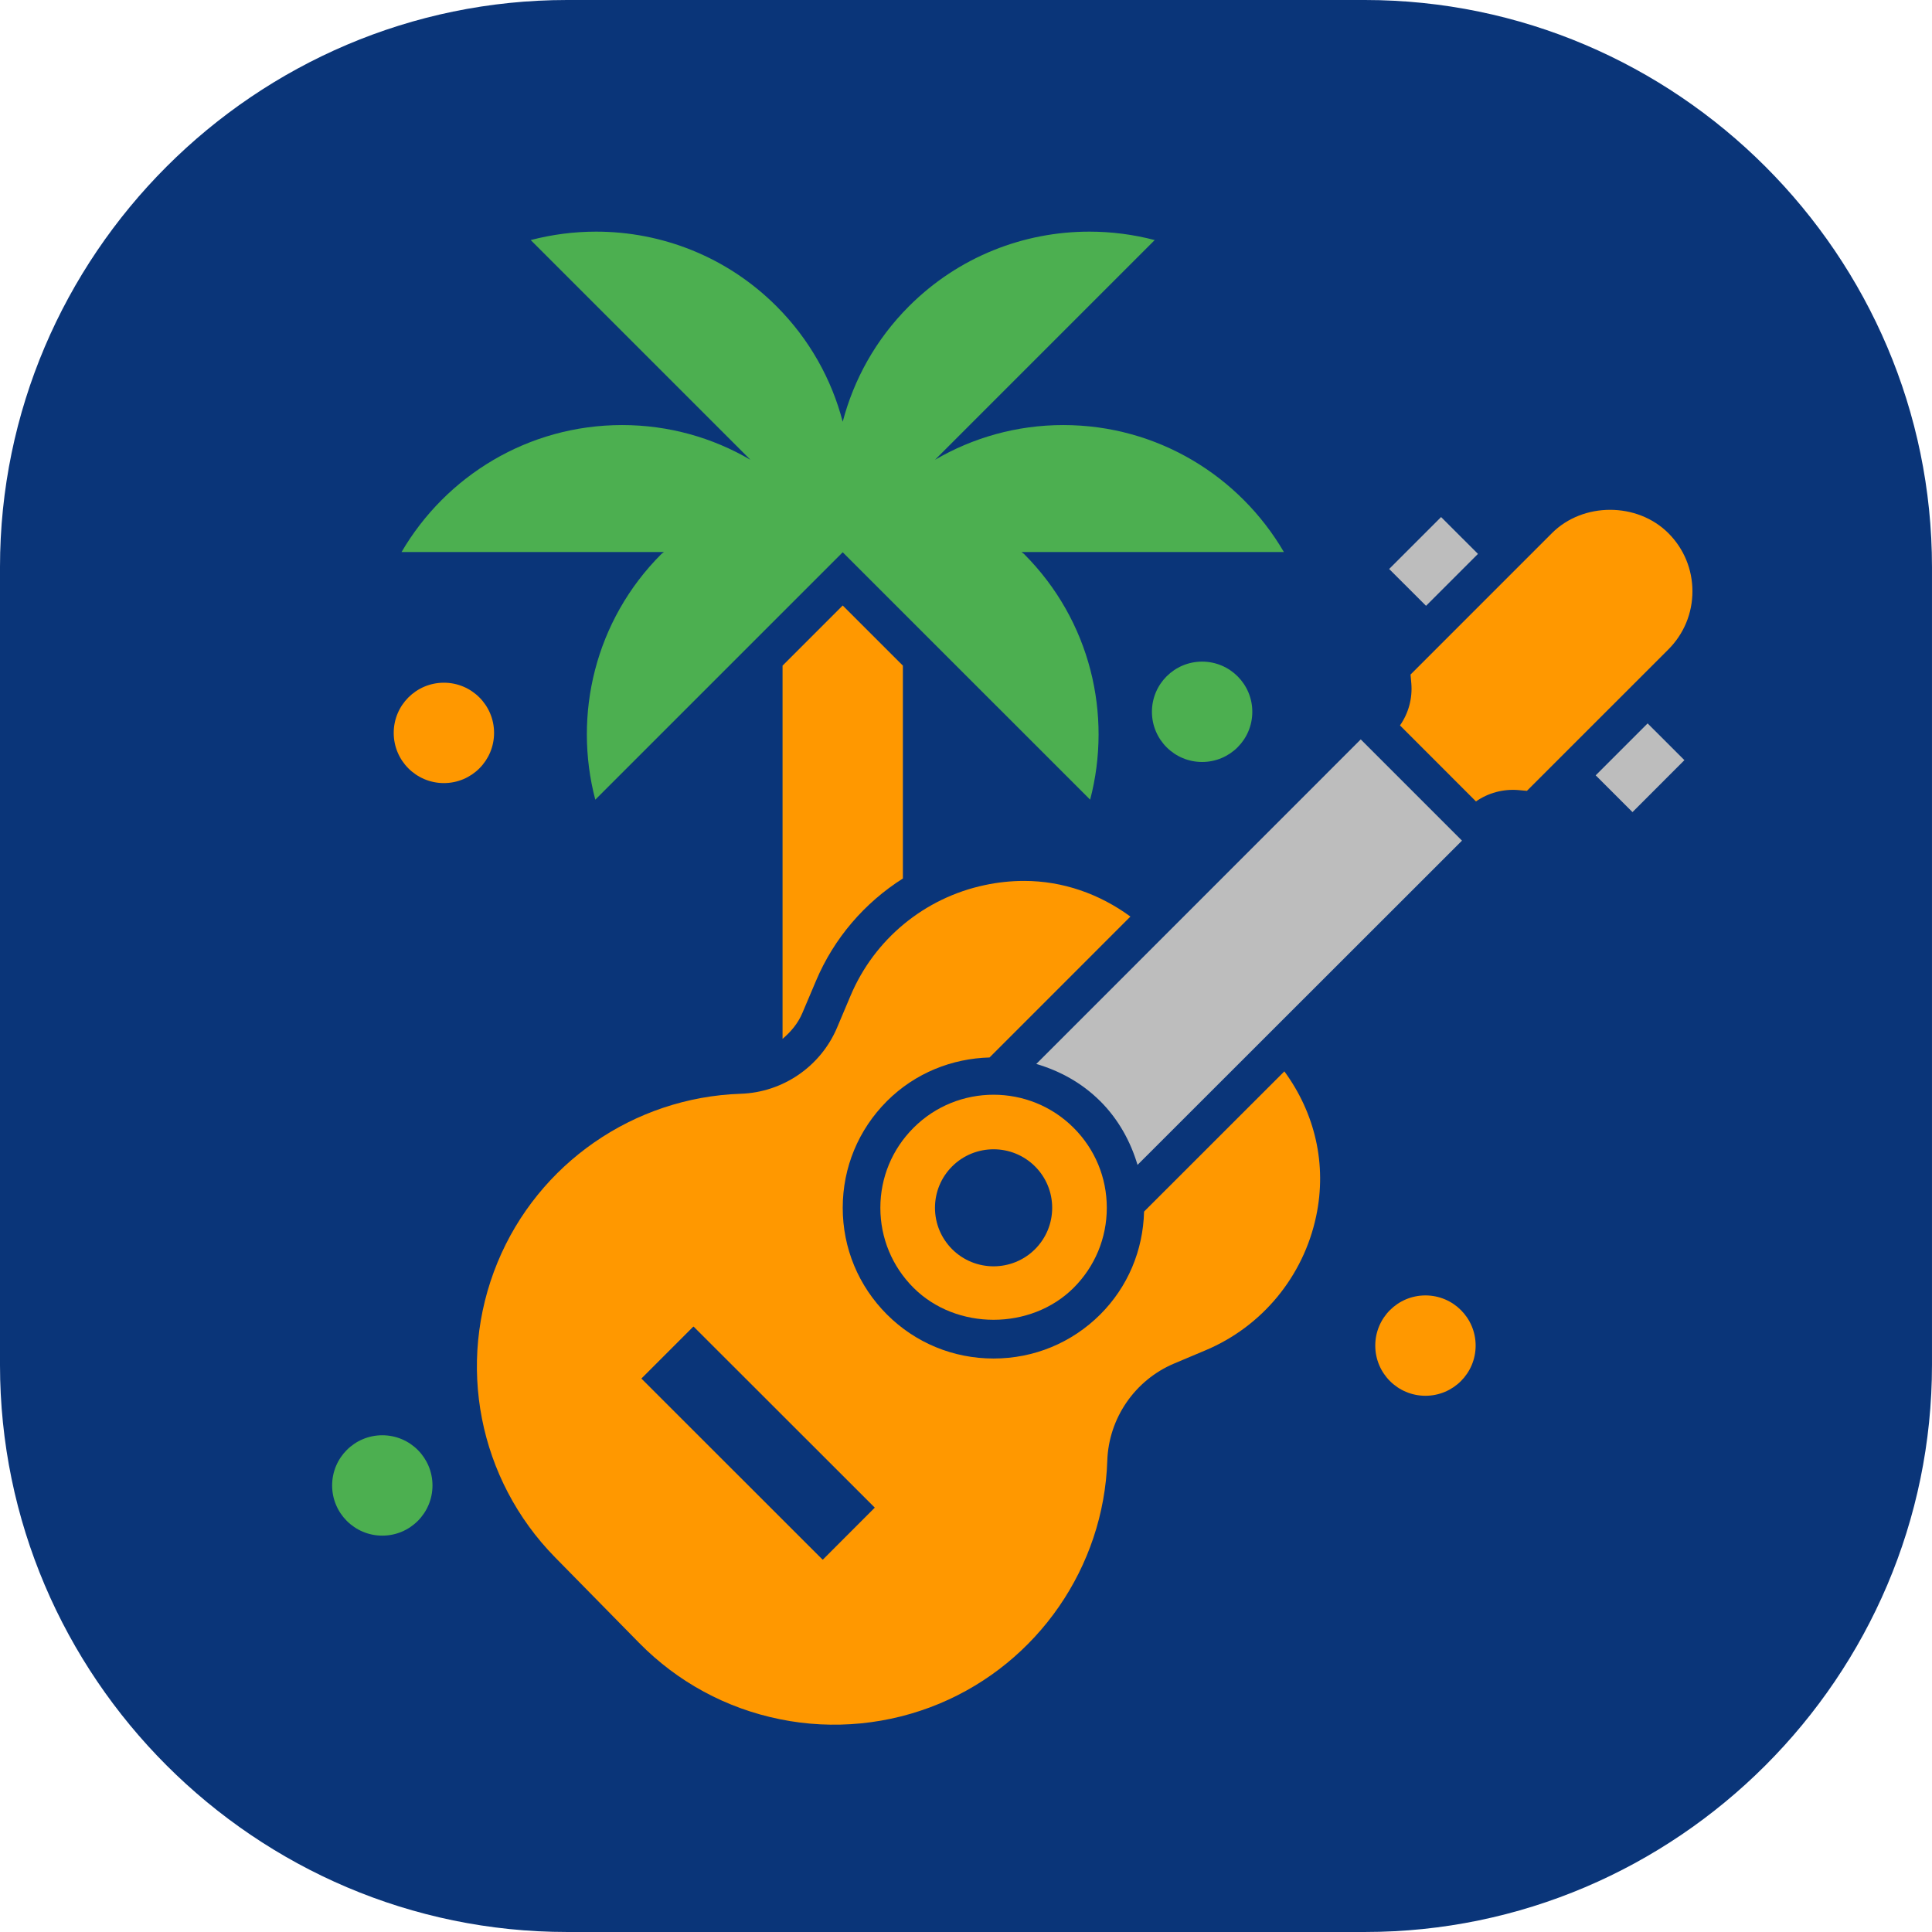
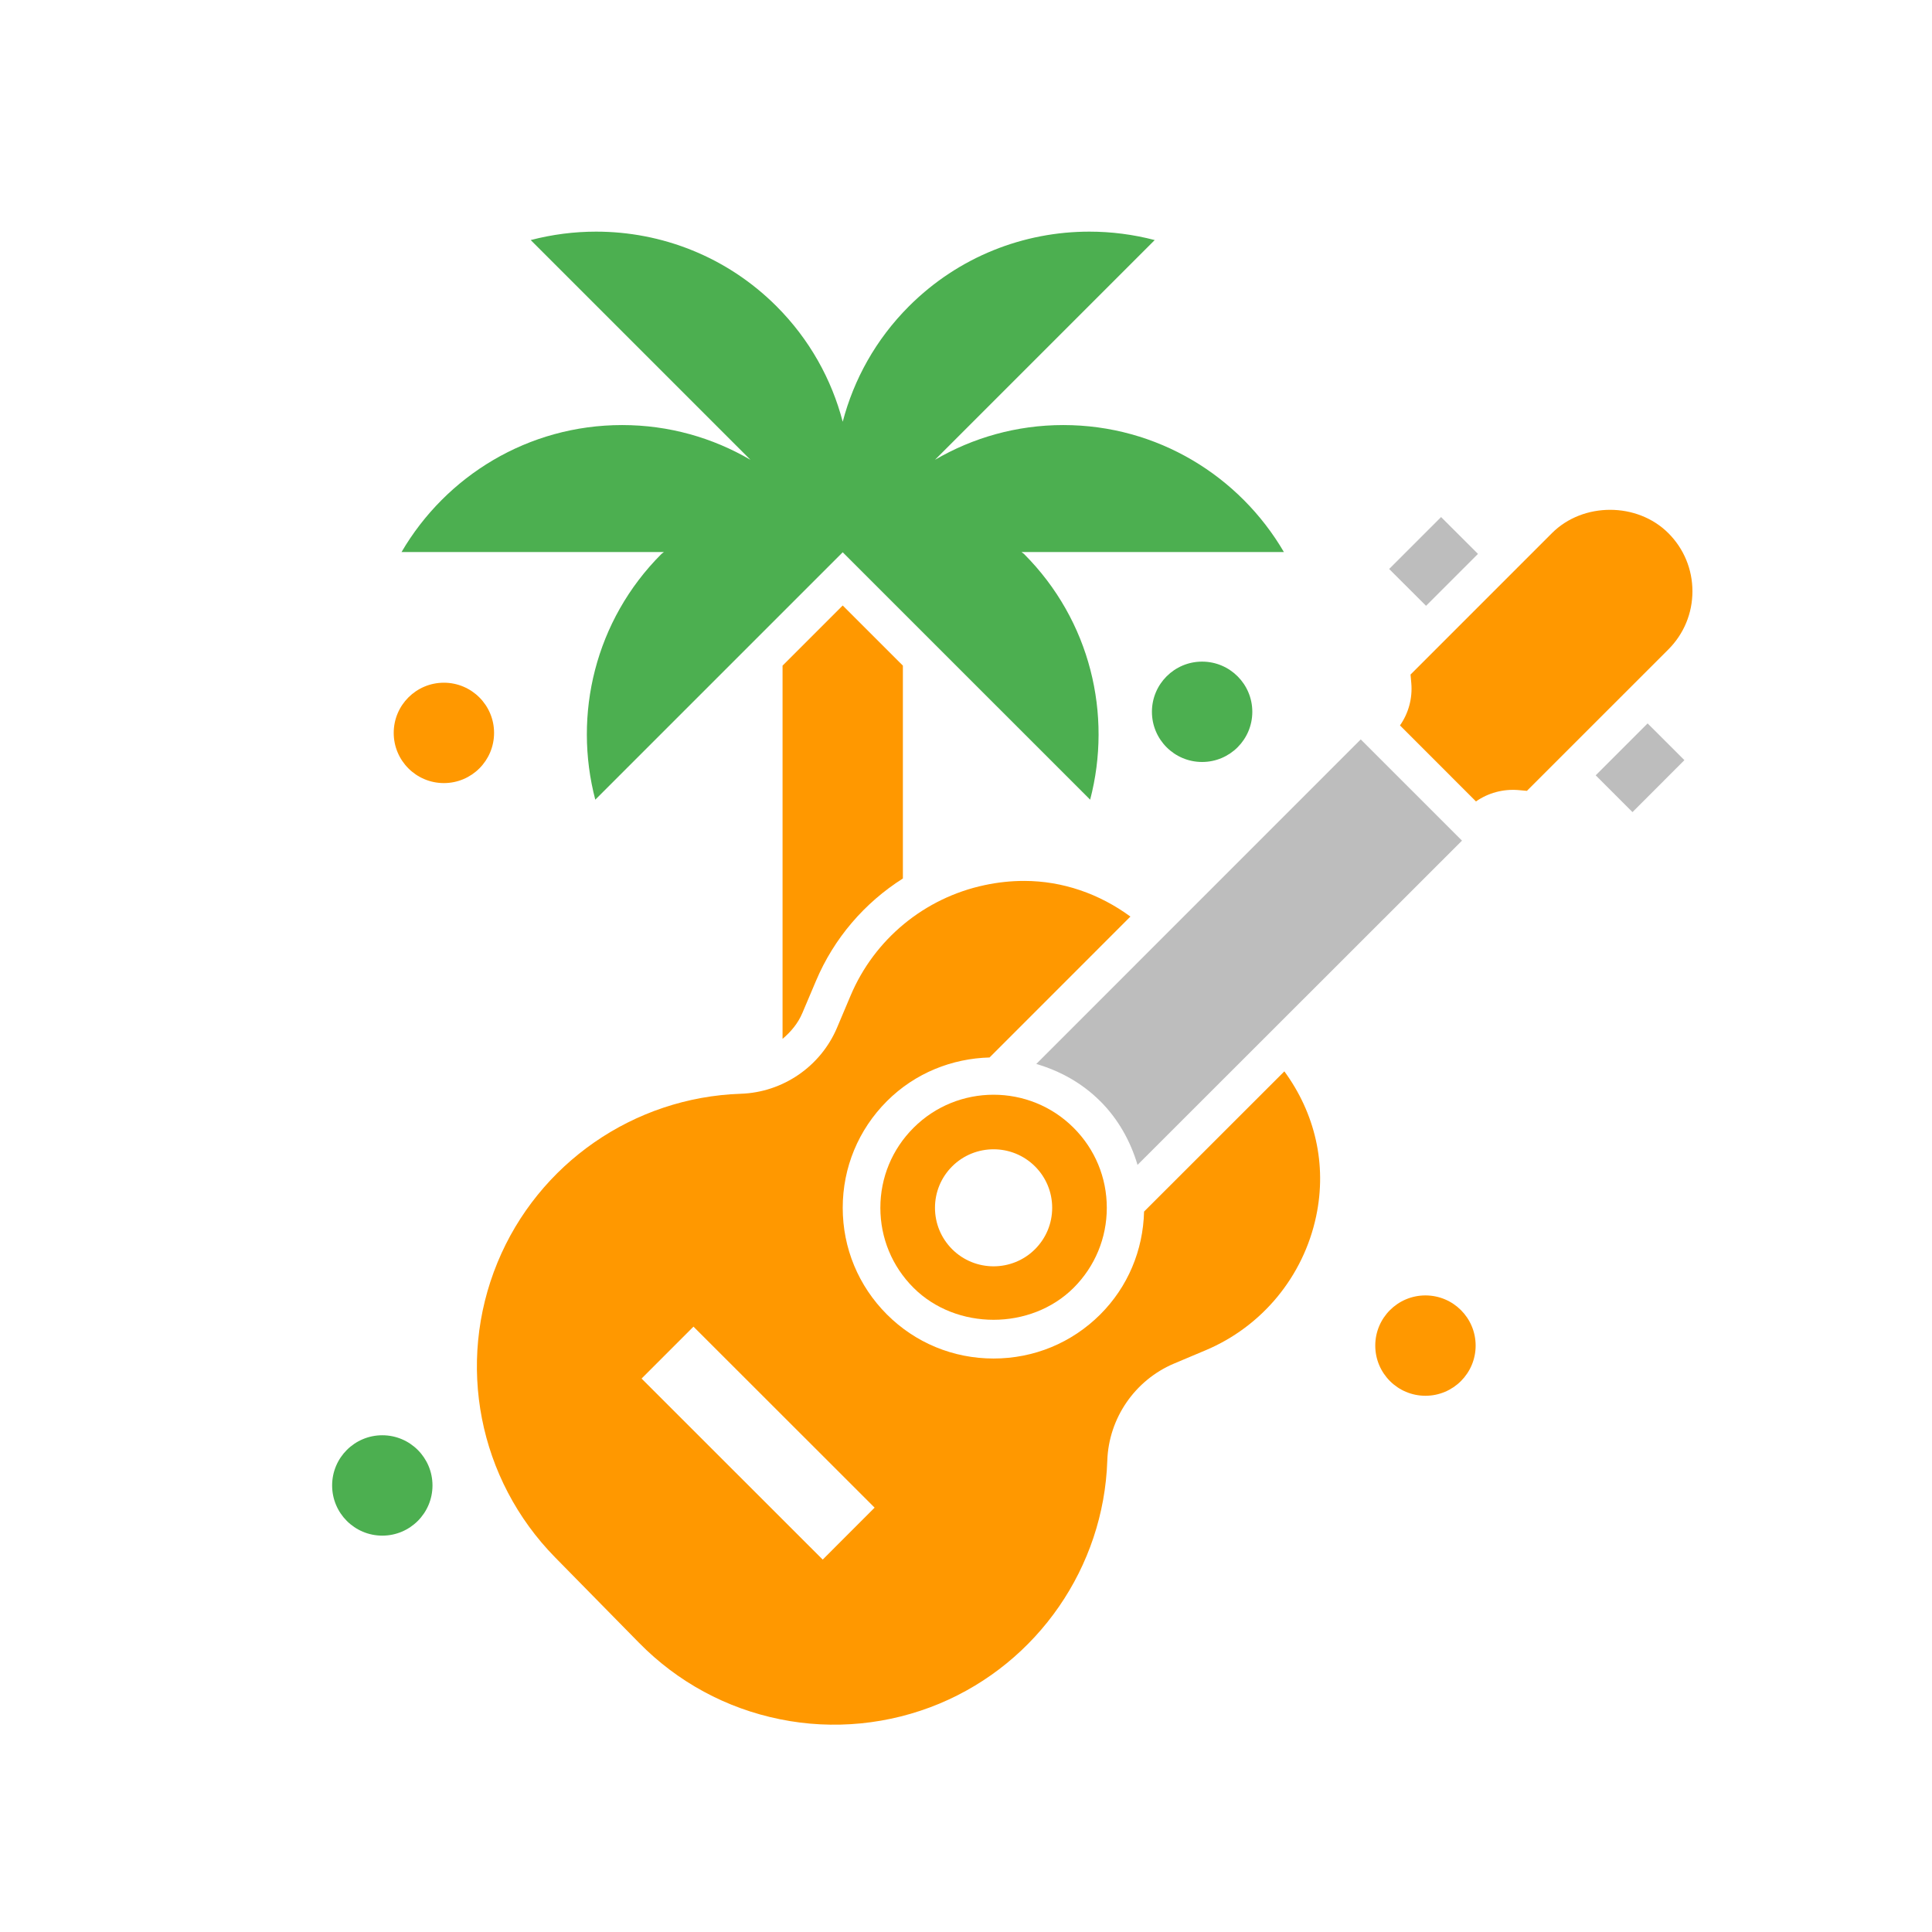
<svg xmlns="http://www.w3.org/2000/svg" viewBox="0 0 122.234 122.234" height="122.234" width="122.234" xml:space="preserve" id="svg2" version="1.1">
  <defs id="defs6">
    <clipPath id="clipPath18" clipPathUnits="userSpaceOnUse">
      <path id="path16" d="M 0,91.675 H 91.675 V 0 H 0 Z" />
    </clipPath>
  </defs>
  <g transform="matrix(1.333333,0,0,-1.333333,0,122.2339)" id="g10">
    <g id="g12">
      <g clip-path="url(#clipPath18)" id="g14">
-         <g transform="translate(64.7648,4e-4)" id="g20">
-           <path id="path22" style="fill:#0a3579;fill-opacity:1;fill-rule:nonzero;stroke:none" d="m 0,0 h -37.854 c -14.801,0 -26.911,12.109 -26.911,26.91 v 37.855 c 0,14.8 12.11,26.91 26.911,26.91 H 0 c 14.801,0 26.91,-12.11 26.91,-26.91 V 26.91 C 26.91,12.109 14.801,0 0,0" />
-         </g>
        <g transform="translate(37.133,60.0902)" id="g24">
          <path id="path26" style="fill:#ff9800;fill-opacity:1;fill-rule:nonzero;stroke:none" d="m 0,0 v -17.71 c 0.395,0.334 0.735,0.737 0.942,1.231 l 0.642,1.515 c 0.855,2.03 2.31,3.714 4.126,4.864 L 5.71,0 2.854,2.854 Z" />
        </g>
        <g transform="translate(31.3879,65.392)" id="g28">
          <path id="path30" style="fill:#4caf50;fill-opacity:1;fill-rule:nonzero;stroke:none" d="M 0,0 C -3.16,-3.161 -4.199,-7.63 -3.141,-11.662 L 8.6,0.078 20.341,-11.662 C 21.399,-7.63 20.36,-3.161 17.2,0 17.165,0.035 17.12,0.053 17.084,0.089 h 12.45 c -2.102,3.599 -5.997,6.025 -10.467,6.025 -2.222,0 -4.299,-0.603 -6.088,-1.648 l 10.426,10.426 c -1.016,0.266 -2.06,0.4 -3.104,0.4 -3.098,0 -6.195,-1.178 -8.558,-3.541 C 10.169,10.177 9.125,8.277 8.6,6.271 c -0.524,2.006 -1.569,3.906 -3.142,5.48 -2.364,2.363 -5.461,3.541 -8.559,3.541 -1.044,0 -2.087,-0.134 -3.104,-0.4 L 4.221,4.466 c -1.788,1.045 -3.867,1.648 -6.088,1.648 -4.469,0 -8.364,-2.426 -10.467,-6.025 H 0.116 C 0.081,0.053 0.036,0.035 0,0" />
        </g>
        <g transform="translate(39.0383,17.6712)" id="g32">
          <path id="path34" style="fill:#ff9800;fill-opacity:1;fill-rule:nonzero;stroke:none" d="m 0,0 -4.298,4.295 -4.297,4.295 2.463,2.464 4.298,-4.295 4.297,-4.294 z m 15.249,16.514 c -0.046,-1.844 -0.771,-3.575 -2.08,-4.883 -1.352,-1.349 -3.148,-2.09 -5.062,-2.09 -1.911,0 -3.708,0.741 -5.059,2.09 -1.354,1.355 -2.098,3.151 -2.098,5.062 0,1.911 0.744,3.707 2.097,5.061 1.347,1.345 3.102,2.025 4.87,2.072 l 6.684,6.686 c -1.468,1.077 -3.213,1.692 -5.044,1.692 -0.622,0 -1.253,-0.067 -1.873,-0.2 C 4.83,31.399 2.454,29.439 1.324,26.763 L 0.683,25.246 c -0.777,-1.844 -2.573,-3.076 -4.571,-3.142 -5.076,-0.169 -9.609,-3.311 -11.543,-8.005 -1.977,-4.8 -0.903,-10.292 2.734,-13.995 l 3.987,-4.058 c 1.821,-1.853 4.132,-3.107 6.683,-3.622 2.526,-0.515 5.174,-0.256 7.566,0.741 4.671,1.951 7.797,6.477 7.965,11.529 0.067,2.017 1.312,3.826 3.173,4.61 l 1.49,0.628 c 2.682,1.127 4.643,3.504 5.247,6.357 0.524,2.469 -0.06,4.902 -1.508,6.878 z" />
        </g>
        <g transform="translate(75.717,54.8851)" id="g36">
          <path id="path38" style="fill:#bdbdbd;fill-opacity:1;fill-rule:nonzero;stroke:none" d="M 0,0 1.746,-1.745 4.21,0.72 2.464,2.464 Z" />
        </g>
        <g transform="translate(70.131,65.3929)" id="g40">
          <path id="path42" style="fill:#bdbdbd;fill-opacity:1;fill-rule:nonzero;stroke:none" d="m 0,0 -1.75,1.748 -2.464,-2.464 1.75,-1.748 z" />
        </g>
        <g transform="translate(49.173,41.1898)" id="g44">
          <path id="path46" style="fill:#bdbdbd;fill-opacity:1;fill-rule:nonzero;stroke:none" d="M 0,0 C 1.107,-0.326 2.158,-0.892 3.03,-1.763 L 3.034,-1.765 C 3.889,-2.619 4.469,-3.663 4.804,-4.79 L 20.2,10.596 15.396,15.4 Z" />
-         </g>
-         <g transform="translate(32.9064,28.725)" id="g48">
-           <path id="path50" style="fill:#0a3579;fill-opacity:1;fill-rule:nonzero;stroke:none" d="m 0,0 -2.463,-2.464 4.297,-4.295 4.298,-4.295 2.463,2.465 -4.297,4.294 z" />
        </g>
        <g transform="translate(45.1799,36.3285)" id="g52">
          <path id="path54" style="fill:#ff9800;fill-opacity:1;fill-rule:nonzero;stroke:none" d="m 0,0 c 0.542,0.541 1.254,0.812 1.967,0.812 0.71,0 1.42,-0.27 1.962,-0.808 L 3.933,0 c 0.525,-0.525 0.814,-1.223 0.814,-1.965 0,-0.741 -0.289,-1.438 -0.814,-1.964 -1.084,-1.083 -2.849,-1.083 -3.933,0 l -0.002,0.002 c -0.523,0.526 -0.812,1.222 -0.812,1.963 0,0.741 0.289,1.439 0.814,1.964 m -3.406,-1.964 c 0,-1.432 0.558,-2.781 1.571,-3.793 2.032,-2.032 5.574,-2.025 7.6,-0.004 1.014,1.014 1.574,2.363 1.574,3.797 0,1.435 -0.56,2.781 -1.574,3.795 -1.048,1.047 -2.423,1.57 -3.8,1.57 -1.375,0 -2.751,-0.523 -3.797,-1.57 -1.015,-1.014 -1.574,-2.362 -1.574,-3.795" />
        </g>
        <g transform="translate(80.3078,63.6185)" id="g56">
          <path id="path58" style="fill:#ff9800;fill-opacity:1;fill-rule:nonzero;stroke:none" d="m 0,0 c 0,1.041 -0.405,2.022 -1.144,2.76 -1.478,1.474 -4.048,1.474 -5.522,0 l -6.71,-6.711 0.036,-0.411 c 0.062,-0.717 -0.132,-1.424 -0.537,-2.003 l 3.606,-3.607 c 0.58,0.406 1.288,0.596 2,0.54 l 0.417,-0.038 6.71,6.709 C -0.405,-2.023 0,-1.042 0,0" />
        </g>
        <g transform="translate(54.6603,57.8998)" id="g60">
          <path id="path62" style="fill:#4caf50;fill-opacity:1;fill-rule:nonzero;stroke:none" d="m 0,0 c 0,-1.315 1.066,-2.381 2.381,-2.381 1.315,0 2.382,1.066 2.382,2.381 0,1.314 -1.067,2.381 -2.382,2.381 C 1.066,2.381 0,1.314 0,0" />
        </g>
        <g transform="translate(21.0632,54.517)" id="g64">
          <path id="path66" style="fill:#ff9800;fill-opacity:1;fill-rule:nonzero;stroke:none" d="M 0,0 C 1.315,0 2.381,1.066 2.381,2.382 2.381,3.696 1.315,4.763 0,4.763 -1.315,4.763 -2.381,3.696 -2.381,2.382 -2.381,1.066 -1.315,0 0,0" />
        </g>
        <g transform="translate(67.6388,30.2064)" id="g68">
          <path id="path70" style="fill:#ff9800;fill-opacity:1;fill-rule:nonzero;stroke:none" d="m 0,0 c -1.314,0 -2.381,-1.065 -2.381,-2.381 0,-1.315 1.067,-2.381 2.381,-2.381 1.315,0 2.382,1.066 2.382,2.381 C 2.382,-1.065 1.315,0 0,0" />
        </g>
        <g transform="translate(18.1408,23.5707)" id="g72">
          <path id="path74" style="fill:#4caf50;fill-opacity:1;fill-rule:nonzero;stroke:none" d="m 0,0 c -1.315,0 -2.381,-1.066 -2.381,-2.382 0,-1.314 1.066,-2.381 2.381,-2.381 1.315,0 2.381,1.067 2.381,2.381 C 2.381,-1.066 1.315,0 0,0" />
        </g>
      </g>
    </g>
  </g>
</svg>
